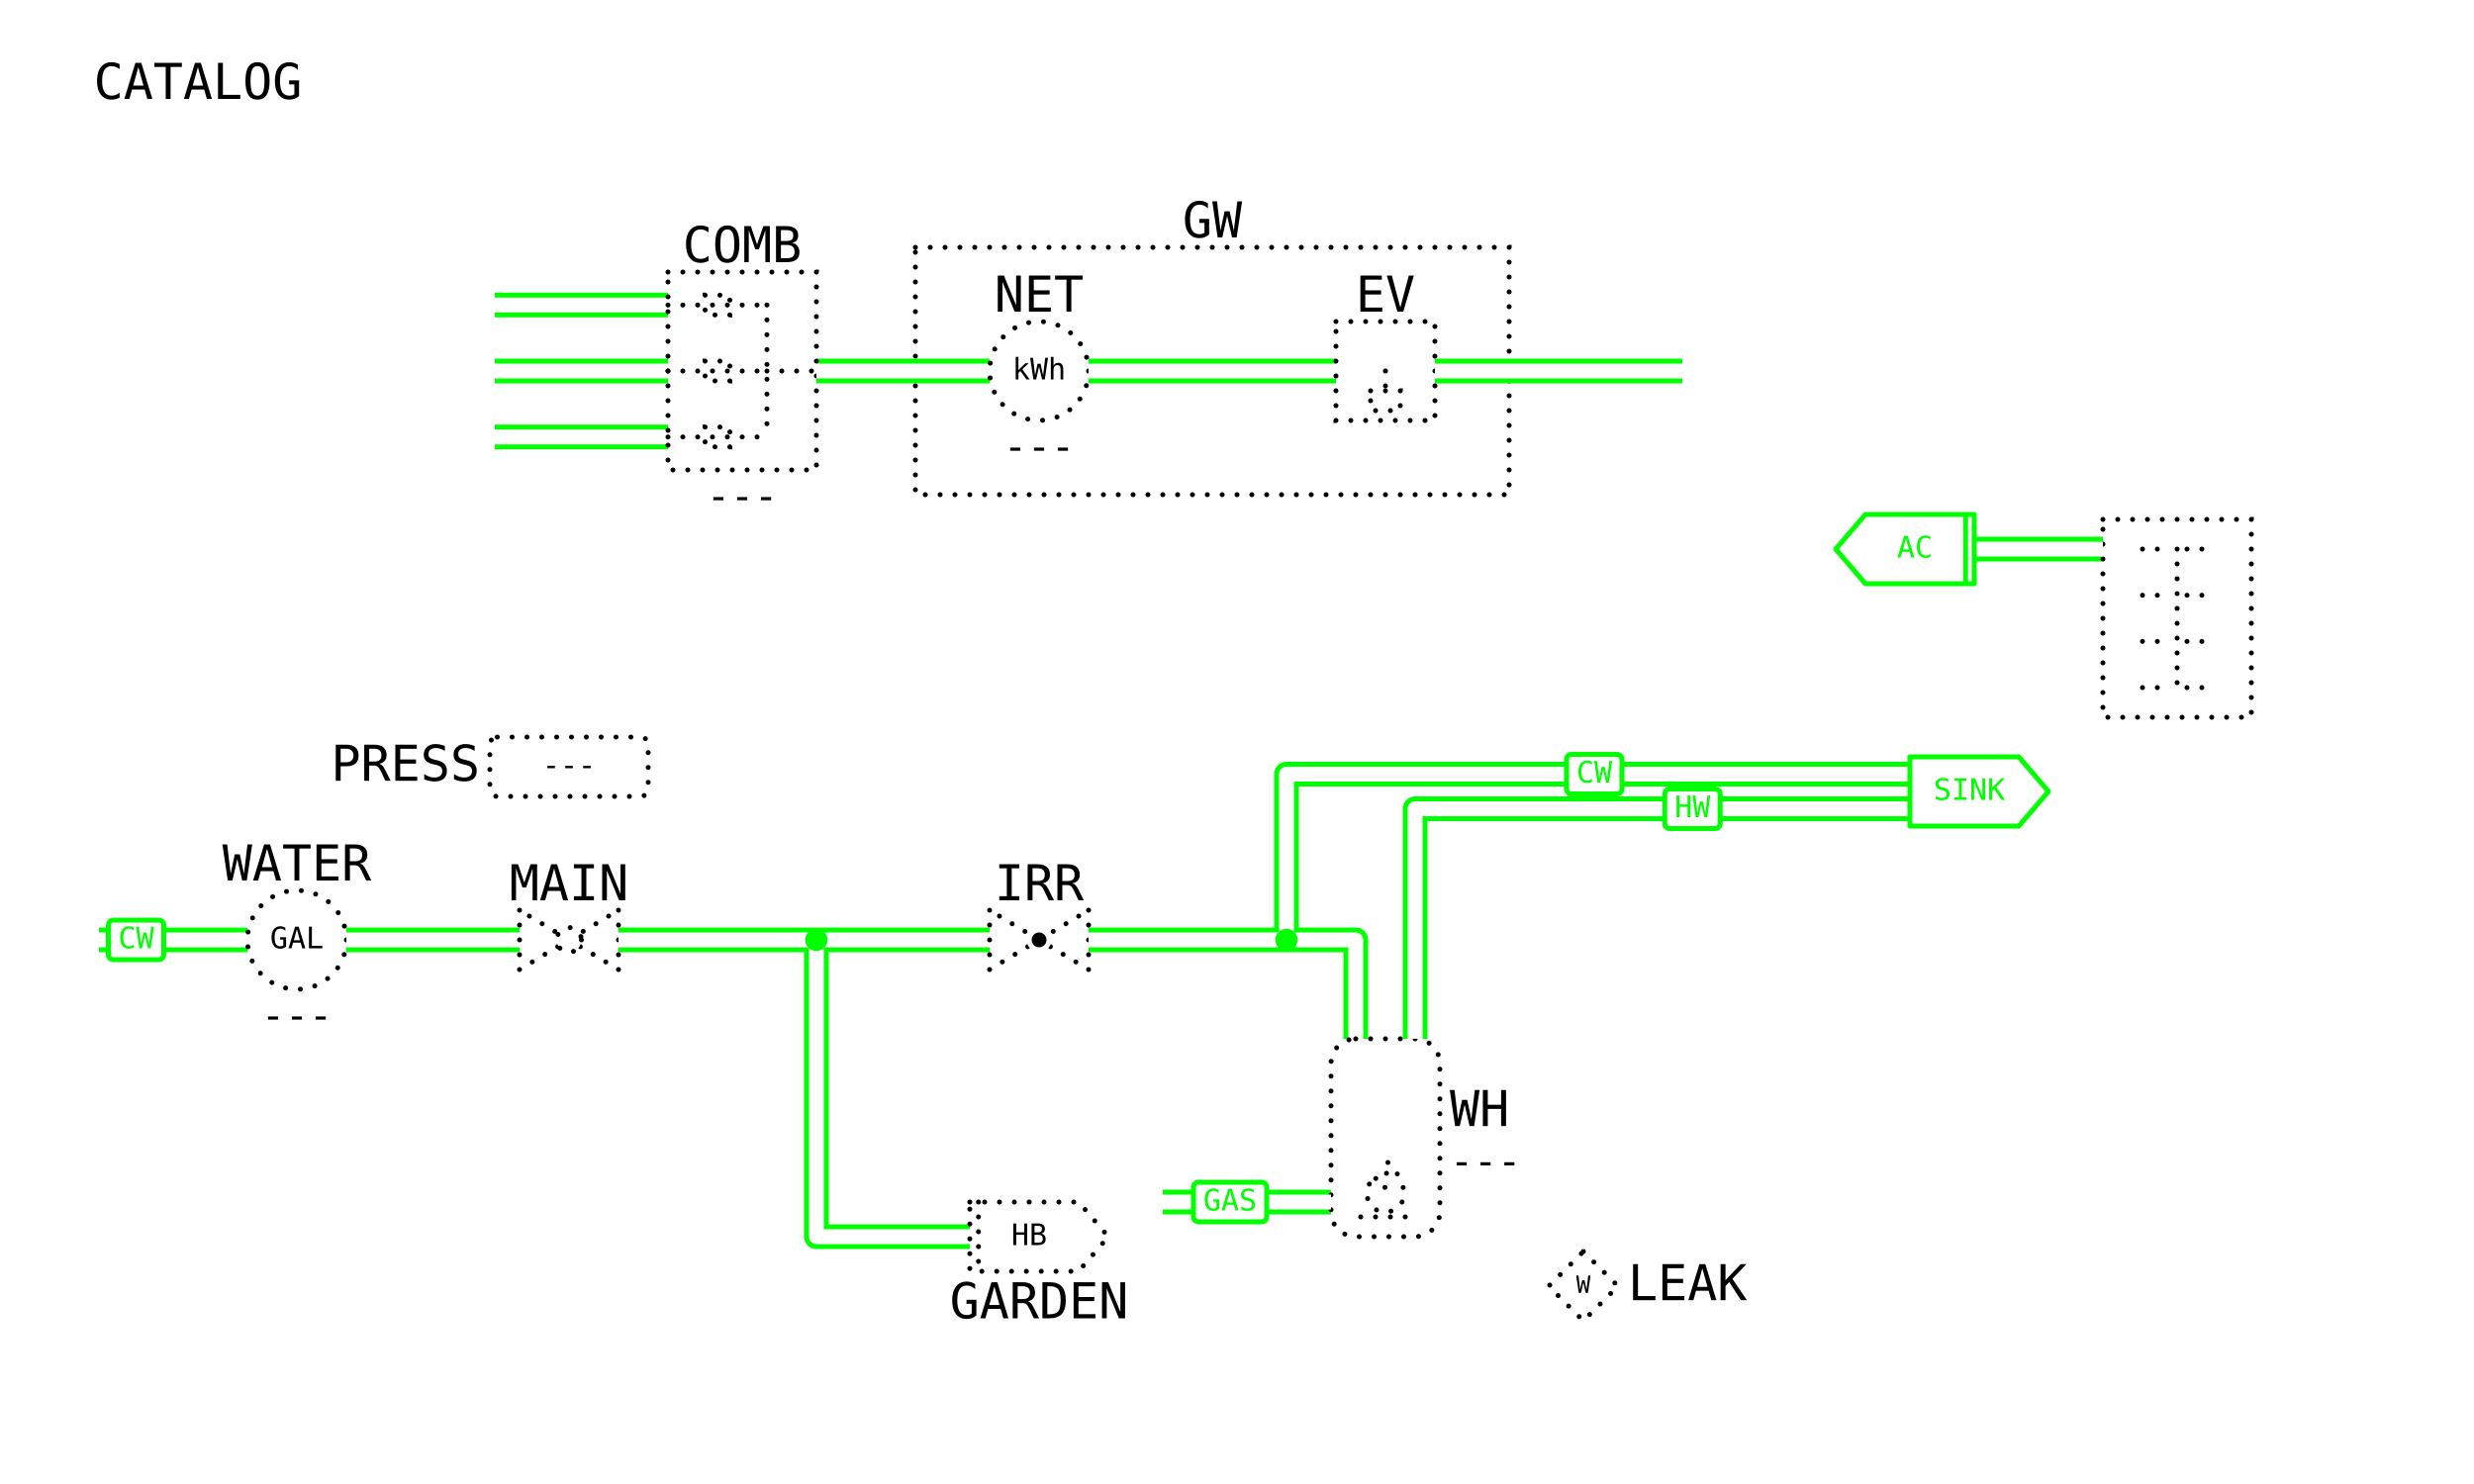
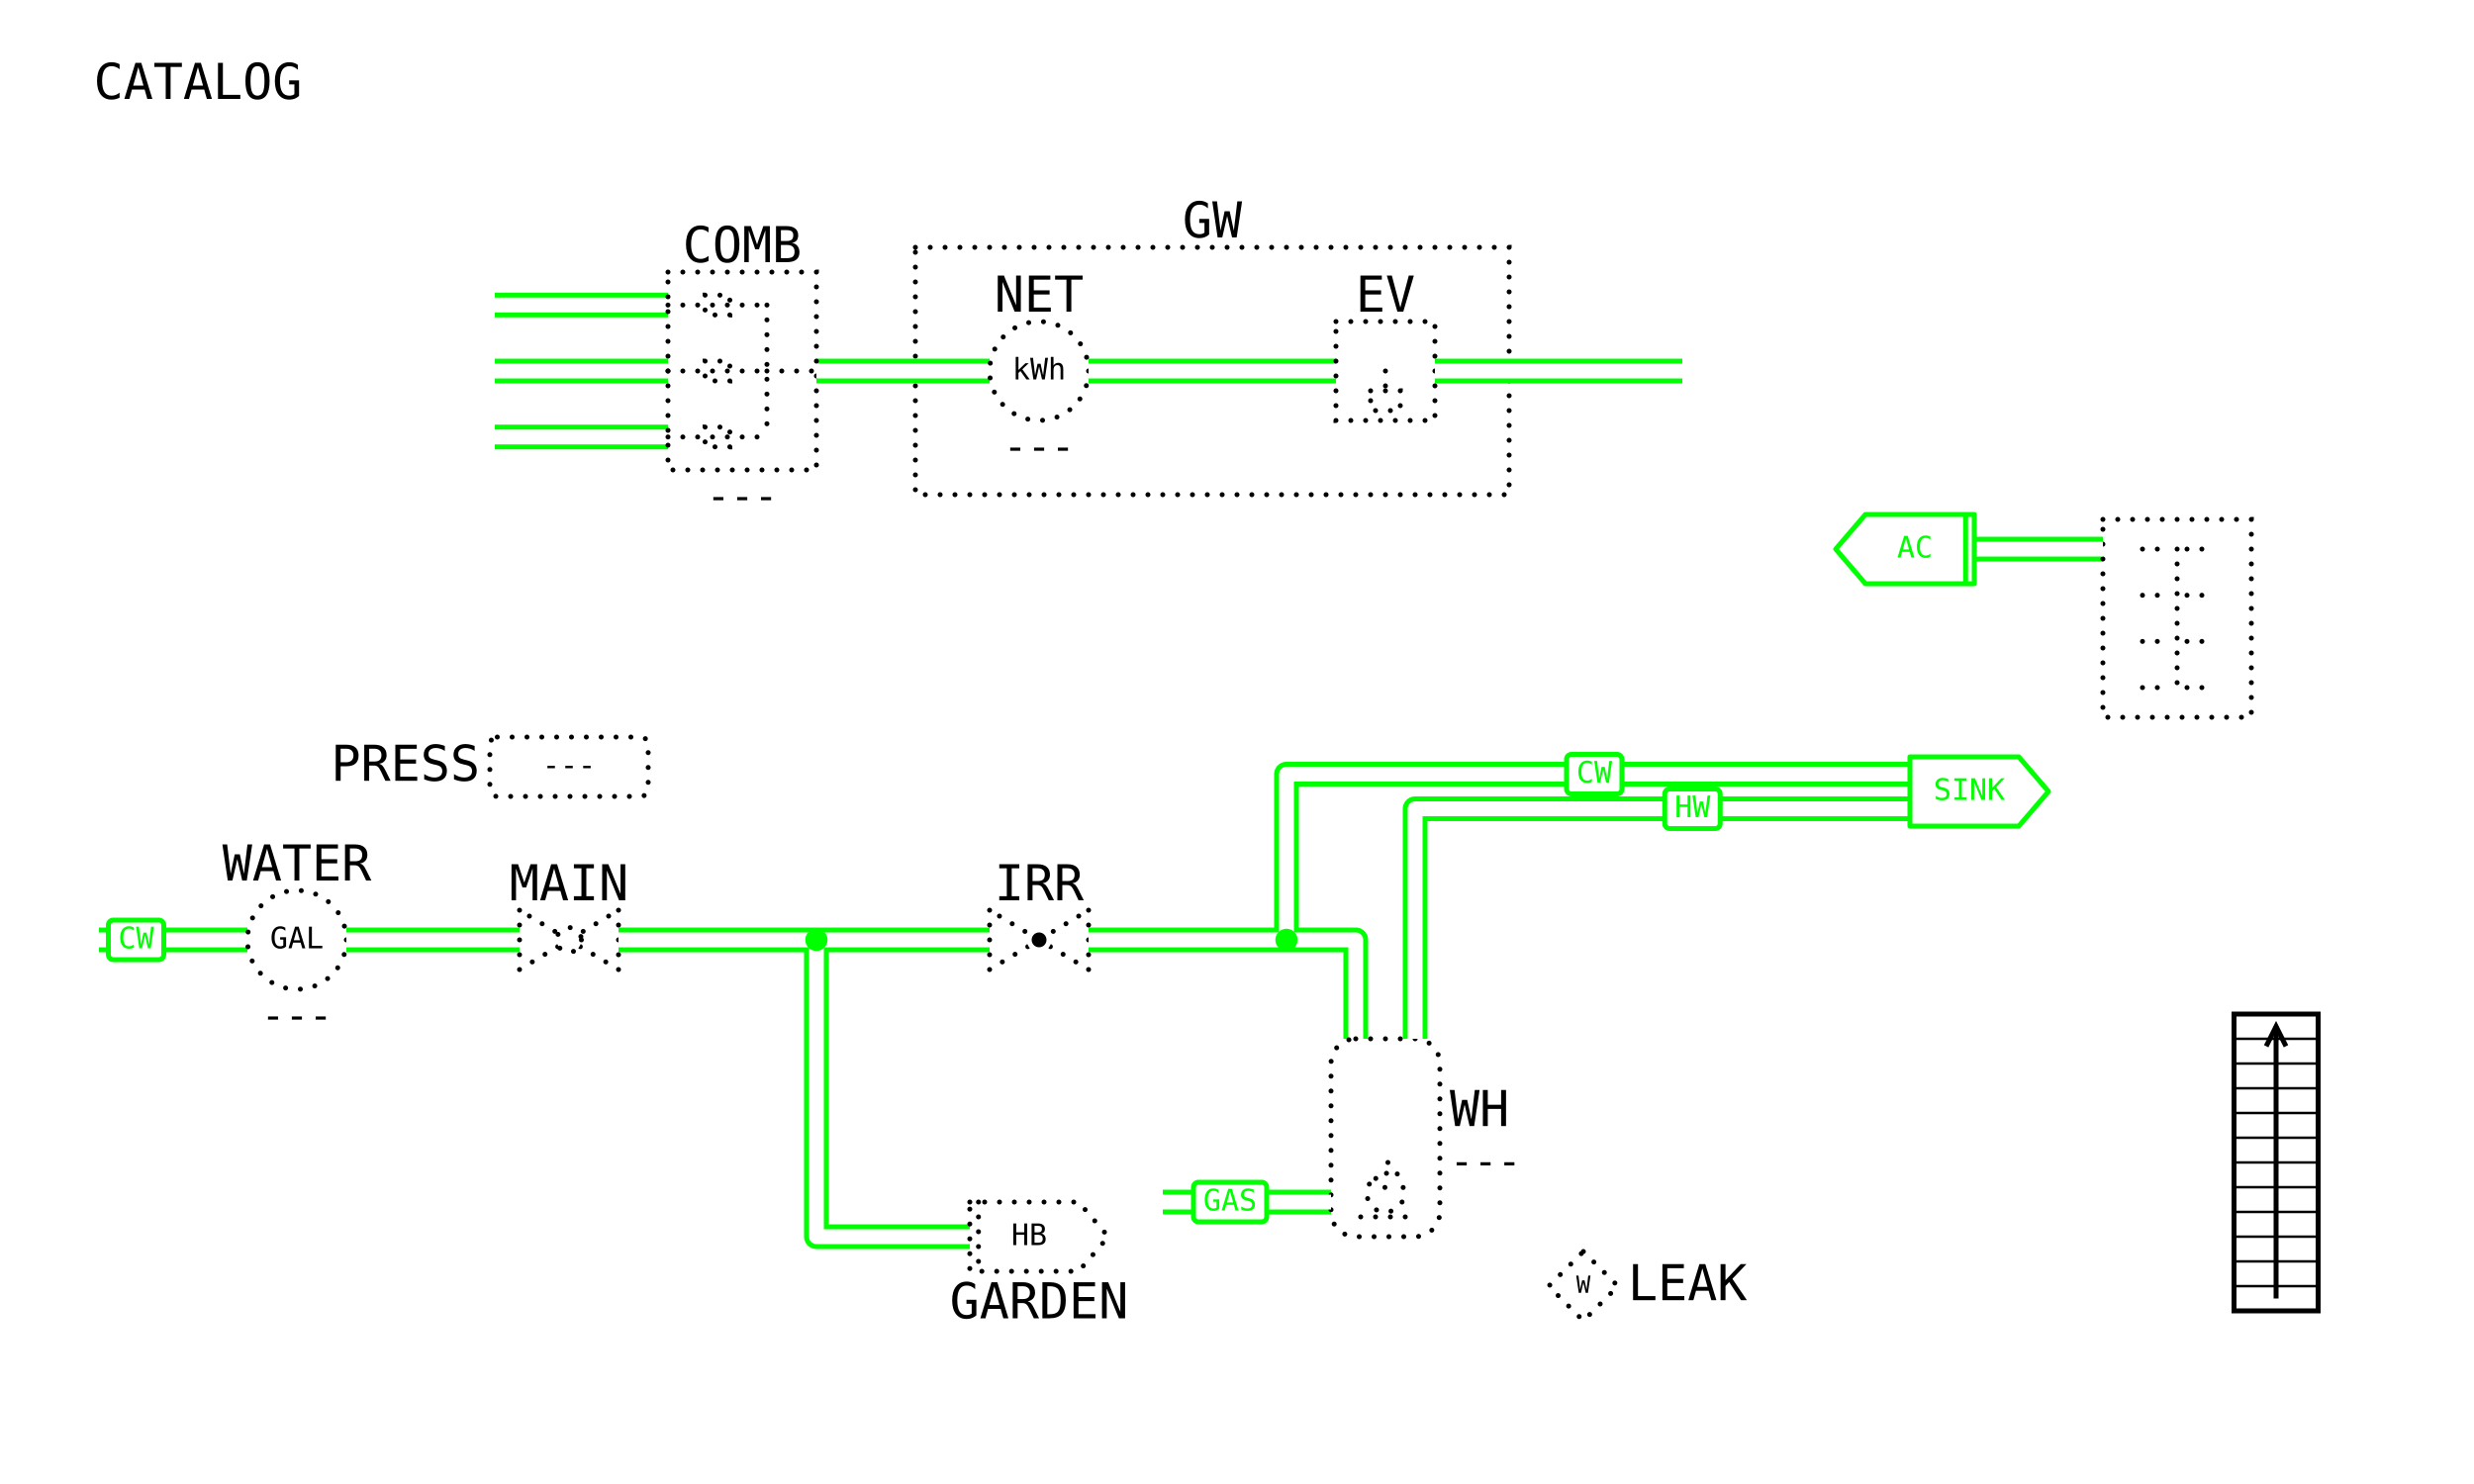
<svg xmlns="http://www.w3.org/2000/svg" viewBox="0 0 1000 600" width="1280" height="768" data-page="catalog" data-theme="eink_color">
  <rect x="0" y="0" width="1000" height="600" fill="#ffffff" />
  <g id="cabinet">
    <rect x="370" y="100" width="240" height="100" fill="none" stroke="#000000" stroke-width="2" stroke-dasharray="0 6" stroke-linecap="round" />
    <text x="490" y="96" text-anchor="middle" font-family="DejaVu Sans Mono, monospace" font-size="20" fill="#000000">GW</text>
  </g>
  <g id="casings">
    <g data-for="branch_a">
      <polyline points="200,123.33 200,123.33 270,123.33" fill="none" stroke="#00ff00" stroke-width="10" stroke-linejoin="round" />
    </g>
    <g data-for="branch_b">
      <polyline points="200,150 270,150" fill="none" stroke="#00ff00" stroke-width="10" stroke-linejoin="round" />
    </g>
    <g data-for="branch_c">
      <polyline points="200,176.67 200,176.67 270,176.67" fill="none" stroke="#00ff00" stroke-width="10" stroke-linejoin="round" />
    </g>
    <g data-for="to_meter">
      <polyline points="330,150 400,150" fill="none" stroke="#00ff00" stroke-width="10" stroke-linejoin="round" />
    </g>
    <g data-for="to_circuit">
      <polyline points="440,150 540,150" fill="none" stroke="#00ff00" stroke-width="10" stroke-linejoin="round" />
    </g>
    <g data-for="to_load">
      <polyline points="580,150 680,150" fill="none" stroke="#00ff00" stroke-width="10" stroke-linejoin="round" />
    </g>
    <g data-for="to_condenser">
      <polyline points="850,222 798,222" fill="none" stroke="#00ff00" stroke-width="10" stroke-linejoin="round" />
    </g>
    <g data-for="service">
      <polyline points="40,380 100,380" fill="none" stroke="#00ff00" stroke-width="10" stroke-linejoin="round" />
    </g>
    <g data-for="to_main">
      <polyline points="140,380 210,380" fill="none" stroke="#00ff00" stroke-width="10" stroke-linejoin="round" />
    </g>
    <g data-for="to_branch">
      <polyline points="250,380 330,380" fill="none" stroke="#00ff00" stroke-width="10" stroke-linejoin="round" />
    </g>
    <g data-for="to_irrigation">
      <polyline points="330,380 400,380" fill="none" stroke="#00ff00" stroke-width="10" stroke-linejoin="round" />
    </g>
    <g data-for="to_tee">
      <polyline points="440,380 520,380" fill="none" stroke="#00ff00" stroke-width="10" stroke-linejoin="round" />
    </g>
    <g data-for="to_heater">
      <polyline points="520,380 548,380 548,420" fill="none" stroke="#00ff00" stroke-width="10" stroke-linejoin="round" />
    </g>
    <g data-for="to_sink">
      <polyline points="520,380 520,313 772,313" fill="none" stroke="#00ff00" stroke-width="10" stroke-linejoin="round" />
    </g>
    <g data-for="gas">
      <polyline points="470,486 538,486" fill="none" stroke="#00ff00" stroke-width="10" stroke-linejoin="round" />
    </g>
    <g data-for="hot">
      <polyline points="572,420 572,327 772,327" fill="none" stroke="#00ff00" stroke-width="10" stroke-linejoin="round" />
    </g>
    <g data-for="to_garden">
      <polyline points="330,380 330,500 392,500" fill="none" stroke="#00ff00" stroke-width="10" stroke-linejoin="round" />
    </g>
  </g>
  <g id="title">
    <text x="80" y="40" text-anchor="middle" font-family="DejaVu Sans Mono, monospace" font-size="20" fill="#000000">CATALOG</text>
  </g>
  <g id="branch_a">
    <polyline points="200,123.33 200,123.33 270,123.33" fill="none" stroke="#ffffff" stroke-width="6" stroke-linejoin="round" />
  </g>
  <g id="branch_b">
    <polyline points="200,150 270,150" fill="none" stroke="#ffffff" stroke-width="6" stroke-linejoin="round" />
  </g>
  <g id="branch_c">
    <polyline points="200,176.67 200,176.67 270,176.67" fill="none" stroke="#ffffff" stroke-width="6" stroke-linejoin="round" />
  </g>
  <g id="combiner">
    <rect x="270" y="110" width="60" height="80" fill="none" stroke="#000000" stroke-width="2" stroke-dasharray="0 6" stroke-linecap="round" />
    <line x1="270" y1="123.33" x2="310" y2="123.33" stroke="#000000" stroke-width="2" stroke-dasharray="0 6" stroke-linecap="round" />
    <rect x="285" y="119.33" width="10" height="8" fill="none" stroke="#000000" stroke-width="2" stroke-dasharray="0 6" stroke-linecap="round" />
    <line x1="270" y1="150" x2="310" y2="150" stroke="#000000" stroke-width="2" stroke-dasharray="0 6" stroke-linecap="round" />
    <rect x="285" y="146" width="10" height="8" fill="none" stroke="#000000" stroke-width="2" stroke-dasharray="0 6" stroke-linecap="round" />
    <line x1="270" y1="176.67" x2="310" y2="176.67" stroke="#000000" stroke-width="2" stroke-dasharray="0 6" stroke-linecap="round" />
    <rect x="285" y="172.67" width="10" height="8" fill="none" stroke="#000000" stroke-width="2" stroke-dasharray="0 6" stroke-linecap="round" />
    <line x1="310" y1="123.33" x2="310" y2="176.67" stroke="#000000" stroke-width="2" stroke-dasharray="0 6" stroke-linecap="round" />
    <line x1="310" y1="150" x2="330" y2="150" stroke="#000000" stroke-width="2" stroke-dasharray="0 6" stroke-linecap="round" />
    <text x="300" y="106" text-anchor="middle" font-family="DejaVu Sans Mono, monospace" font-size="20" fill="#000000">COMB</text>
    <text x="300" y="206" text-anchor="middle" font-family="DejaVu Sans Mono, monospace" font-size="16" fill="#000000">---</text>
  </g>
  <g id="to_meter">
    <polyline points="330,150 400,150" fill="none" stroke="#ffffff" stroke-width="6" stroke-linejoin="round" />
  </g>
  <g id="net_meter">
    <circle cx="420" cy="150" r="20" fill="none" stroke="#000000" stroke-width="2" stroke-dasharray="0 6" stroke-linecap="round" />
    <text x="420" y="150" text-anchor="middle" dominant-baseline="middle" font-family="DejaVu Sans Mono, monospace" font-size="12" fill="#000000">kWh</text>
    <text x="420" y="126" text-anchor="middle" font-family="DejaVu Sans Mono, monospace" font-size="20" fill="#000000">NET</text>
    <text x="420" y="186" text-anchor="middle" font-family="DejaVu Sans Mono, monospace" font-size="16" fill="#000000">---</text>
  </g>
  <g id="to_circuit">
    <polyline points="440,150 540,150" fill="none" stroke="#ffffff" stroke-width="6" stroke-linejoin="round" />
  </g>
  <g id="ev_circuit">
    <g>
      <rect x="540" y="130" width="40" height="40" fill="none" stroke="#000000" stroke-width="2" stroke-dasharray="0 6" stroke-linecap="round" />
      <line x1="560" y1="150" x2="560" y2="158" stroke="#000000" stroke-width="2" stroke-dasharray="0 6" stroke-linecap="round" />
      <rect x="554" y="158" width="12" height="8" fill="none" stroke="#000000" stroke-width="2" stroke-dasharray="0 6" stroke-linecap="round" />
    </g>
    <text x="560" y="126" text-anchor="middle" font-family="DejaVu Sans Mono, monospace" font-size="20" fill="#000000">EV</text>
  </g>
  <g id="to_load">
    <polyline points="580,150 680,150" fill="none" stroke="#ffffff" stroke-width="6" stroke-linejoin="round" />
  </g>
  <g id="panel">
    <rect x="850" y="210" width="60" height="80" fill="none" stroke="#000000" stroke-width="2" stroke-dasharray="0 6" stroke-linecap="round" />
    <line x1="880" y1="222" x2="880" y2="278" stroke="#000000" stroke-width="2" stroke-dasharray="0 6" stroke-linecap="round" />
    <line x1="866" y1="222" x2="876" y2="222" stroke="#000000" stroke-width="2" stroke-dasharray="0 6" stroke-linecap="round" />
    <line x1="884" y1="222" x2="894" y2="222" stroke="#000000" stroke-width="2" stroke-dasharray="0 6" stroke-linecap="round" />
    <line x1="866" y1="240.67" x2="876" y2="240.67" stroke="#000000" stroke-width="2" stroke-dasharray="0 6" stroke-linecap="round" />
    <line x1="884" y1="240.67" x2="894" y2="240.67" stroke="#000000" stroke-width="2" stroke-dasharray="0 6" stroke-linecap="round" />
    <line x1="866" y1="259.33" x2="876" y2="259.33" stroke="#000000" stroke-width="2" stroke-dasharray="0 6" stroke-linecap="round" />
    <line x1="884" y1="259.33" x2="894" y2="259.33" stroke="#000000" stroke-width="2" stroke-dasharray="0 6" stroke-linecap="round" />
    <line x1="866" y1="278" x2="876" y2="278" stroke="#000000" stroke-width="2" stroke-dasharray="0 6" stroke-linecap="round" />
    <line x1="884" y1="278" x2="894" y2="278" stroke="#000000" stroke-width="2" stroke-dasharray="0 6" stroke-linecap="round" />
  </g>
  <g id="to_condenser">
    <polyline points="850,222 798,222" fill="none" stroke="#ffffff" stroke-width="6" stroke-linejoin="round" />
  </g>
  <g id="condenser">
    <polygon points="798,208 754,208 742,222 754,236 798,236" fill="none" stroke-linejoin="round" stroke="#00ff00" stroke-width="2" />
    <line x1="794.5" y1="208" x2="794.5" y2="236" stroke="#00ff00" stroke-width="2" />
    <text x="774" y="222" text-anchor="middle" dominant-baseline="middle" font-family="DejaVu Sans Mono, monospace" font-size="12" fill="#00ff00">AC</text>
  </g>
  <g id="service">
    <polyline points="40,380 100,380" fill="none" stroke="#ffffff" stroke-width="6" stroke-linejoin="round" />
    <rect x="43.8" y="372" width="22.4" height="16" rx="2" fill="#ffffff" stroke="#00ff00" stroke-width="2" />
    <text x="55" y="380" text-anchor="middle" dominant-baseline="middle" font-family="DejaVu Sans Mono, monospace" font-size="12" fill="#00ff00">CW</text>
  </g>
  <g id="water_meter">
    <circle cx="120" cy="380" r="20" fill="none" stroke="#000000" stroke-width="2" stroke-dasharray="0 6" stroke-linecap="round" />
    <text x="120" y="380" text-anchor="middle" dominant-baseline="middle" font-family="DejaVu Sans Mono, monospace" font-size="12" fill="#000000">GAL</text>
    <text x="120" y="356" text-anchor="middle" font-family="DejaVu Sans Mono, monospace" font-size="20" fill="#000000">WATER</text>
    <text x="120" y="416" text-anchor="middle" font-family="DejaVu Sans Mono, monospace" font-size="16" fill="#000000">---</text>
  </g>
  <g id="to_main">
    <polyline points="140,380 210,380" fill="none" stroke="#ffffff" stroke-width="6" stroke-linejoin="round" />
  </g>
  <g id="main_valve">
    <g>
      <polygon points="210,368 210,392 230,380" fill="none" stroke-linejoin="round" stroke="#000000" stroke-width="2" stroke-dasharray="0 6" stroke-linecap="round" />
      <polygon points="250,368 250,392 230,380" fill="none" stroke-linejoin="round" stroke="#000000" stroke-width="2" stroke-dasharray="0 6" stroke-linecap="round" />
      <circle cx="230" cy="380" r="5" fill="#ffffff" stroke="#000000" stroke-width="2" stroke-dasharray="0 6" stroke-linecap="round" />
    </g>
    <text x="230" y="364" text-anchor="middle" font-family="DejaVu Sans Mono, monospace" font-size="20" fill="#000000">MAIN</text>
  </g>
  <g id="to_branch">
    <polyline points="250,380 330,380" fill="none" stroke="#ffffff" stroke-width="6" stroke-linejoin="round" />
  </g>
  <g id="to_irrigation">
    <polyline points="330,380 400,380" fill="none" stroke="#ffffff" stroke-width="6" stroke-linejoin="round" />
  </g>
  <g id="irrigation">
    <g>
      <polygon points="400,368 400,392 420,380" fill="none" stroke-linejoin="round" stroke="#000000" stroke-width="2" stroke-dasharray="0 6" stroke-linecap="round" />
      <polygon points="440,368 440,392 420,380" fill="none" stroke-linejoin="round" stroke="#000000" stroke-width="2" stroke-dasharray="0 6" stroke-linecap="round" />
      <circle cx="420" cy="380" r="4" fill="#000000" stroke="#ffffff" stroke-width="2" />
    </g>
    <text x="420" y="364" text-anchor="middle" font-family="DejaVu Sans Mono, monospace" font-size="20" fill="#000000">IRR</text>
  </g>
  <g id="to_tee">
    <polyline points="440,380 520,380" fill="none" stroke="#ffffff" stroke-width="6" stroke-linejoin="round" />
  </g>
  <g id="to_heater">
    <polyline points="520,380 548,380 548,420" fill="none" stroke="#ffffff" stroke-width="6" stroke-linejoin="round" />
  </g>
  <g id="to_sink">
    <polyline points="520,380 520,313 772,313" fill="none" stroke="#ffffff" stroke-width="6" stroke-linejoin="round" />
    <rect x="633.2" y="305" width="22.4" height="16" rx="2" fill="#ffffff" stroke="#00ff00" stroke-width="2" />
    <text x="644.4" y="313" text-anchor="middle" dominant-baseline="middle" font-family="DejaVu Sans Mono, monospace" font-size="12" fill="#00ff00">CW</text>
  </g>
  <g id="heater">
    <rect x="538" y="420" width="44" height="80" rx="10" fill="none" stroke="#000000" stroke-width="2" stroke-dasharray="0 6" stroke-linecap="round" />
    <path d="M561 470 C569 478 569 486 564 489 Q560 491 556 489 C551 486 552 479 556 475 C556 479 558 481 560 480 C562 477 559 473 561 470 Z" fill="none" stroke-linejoin="round" stroke="#000000" stroke-width="2" stroke-dasharray="0 6" stroke-linecap="round" />
    <line x1="550" y1="492" x2="570" y2="492" stroke="#000000" stroke-width="2" stroke-dasharray="0 6" stroke-linecap="round" />
    <text x="586" y="449.6" text-anchor="start" dominant-baseline="middle" font-family="DejaVu Sans Mono, monospace" font-size="20" fill="#000000">WH</text>
    <text x="586" y="470.4" text-anchor="start" dominant-baseline="middle" font-family="DejaVu Sans Mono, monospace" font-size="16" fill="#000000">---</text>
  </g>
  <g id="gas">
    <polyline points="470,486 538,486" fill="none" stroke="#ffffff" stroke-width="6" stroke-linejoin="round" />
    <rect x="482.4" y="478" width="29.6" height="16" rx="2" fill="#ffffff" stroke="#00ff00" stroke-width="2" />
    <text x="497.2" y="486" text-anchor="middle" dominant-baseline="middle" font-family="DejaVu Sans Mono, monospace" font-size="12" fill="#00ff00">GAS</text>
  </g>
  <g id="hot">
    <polyline points="572,420 572,327 772,327" fill="none" stroke="#ffffff" stroke-width="6" stroke-linejoin="round" />
    <rect x="672.9" y="319" width="22.4" height="16" rx="2" fill="#ffffff" stroke="#00ff00" stroke-width="2" />
    <text x="684.1" y="327" text-anchor="middle" dominant-baseline="middle" font-family="DejaVu Sans Mono, monospace" font-size="12" fill="#00ff00">HW</text>
  </g>
  <g id="to_garden">
    <polyline points="330,380 330,500 392,500" fill="none" stroke="#ffffff" stroke-width="6" stroke-linejoin="round" />
  </g>
  <g id="garden">
    <polygon points="392,486 436,486 448,500 436,514 392,514" fill="none" stroke-linejoin="round" stroke="#000000" stroke-width="2" stroke-dasharray="0 6" stroke-linecap="round" />
    <line x1="395.5" y1="486" x2="395.5" y2="514" stroke="#000000" stroke-width="2" stroke-dasharray="0 6" stroke-linecap="round" />
    <text x="416" y="500" text-anchor="middle" dominant-baseline="middle" font-family="DejaVu Sans Mono, monospace" font-size="12" fill="#000000">HB</text>
    <text x="420" y="533" text-anchor="middle" font-family="DejaVu Sans Mono, monospace" font-size="20" fill="#000000">GARDEN</text>
  </g>
  <g id="sink">
    <polygon points="772,306 816,306 828,320 816,334 772,334" fill="none" stroke-linejoin="round" stroke="#00ff00" stroke-width="2" />
    <text x="796" y="320" text-anchor="middle" dominant-baseline="middle" font-family="DejaVu Sans Mono, monospace" font-size="12" fill="#00ff00">SINK</text>
  </g>
  <g id="pressure">
    <rect x="198" y="298" width="64" height="24" rx="3" fill="none" stroke="#000000" stroke-width="2" stroke-dasharray="0 6" stroke-linecap="round" />
    <text x="230" y="310" text-anchor="middle" dominant-baseline="middle" font-family="DejaVu Sans Mono, monospace" font-size="12" fill="#000000">---</text>
    <text x="194" y="310" text-anchor="end" dominant-baseline="middle" font-family="DejaVu Sans Mono, monospace" font-size="20" fill="#000000">PRESS</text>
  </g>
  <g id="leak_basement">
    <polygon points="640,506 654,520 640,534 626,520" fill="none" stroke-linejoin="round" stroke="#000000" stroke-width="2" stroke-dasharray="0 6" stroke-linecap="round" />
    <text x="640" y="520" text-anchor="middle" dominant-baseline="middle" font-family="DejaVu Sans Mono, monospace" font-size="9.6" fill="#000000">W</text>
    <text x="658" y="520" text-anchor="start" dominant-baseline="middle" font-family="DejaVu Sans Mono, monospace" font-size="20" fill="#000000">LEAK</text>
  </g>
+   <g id="stairs">
+     <rect x="903" y="410" width="34" height="120" fill="none" stroke="#000000" stroke-width="2" />
+     <line x1="903" y1="420" x2="937" y2="420" stroke="#000000" stroke-width="1" />
+     <line x1="903" y1="430" x2="937" y2="430" stroke="#000000" stroke-width="1" />
+     <line x1="903" y1="440" x2="937" y2="440" stroke="#000000" stroke-width="1" />
+     <line x1="903" y1="450" x2="937" y2="450" stroke="#000000" stroke-width="1" />
+     <line x1="903" y1="460" x2="937" y2="460" stroke="#000000" stroke-width="1" />
+     <line x1="903" y1="470" x2="937" y2="470" stroke="#000000" stroke-width="1" />
+     <line x1="903" y1="480" x2="937" y2="480" stroke="#000000" stroke-width="1" />
+     <line x1="903" y1="490" x2="937" y2="490" stroke="#000000" stroke-width="1" />
+     <line x1="903" y1="500" x2="937" y2="500" stroke="#000000" stroke-width="1" />
+     <line x1="903" y1="510" x2="937" y2="510" stroke="#000000" stroke-width="1" />
+     <line x1="903" y1="520" x2="937" y2="520" stroke="#000000" stroke-width="1" />
+     <line x1="920" y1="525" x2="920" y2="415" stroke="#000000" stroke-width="2" />
+     <polyline points="916,423 920,415 924,423" fill="none" stroke-linejoin="miter" stroke="#000000" stroke-width="2" />
+   </g>
  <g id="branch">
    <circle cx="330" cy="380" r="4.5" fill="#00ff00" />
  </g>
  <g id="tee">
    <circle cx="520" cy="380" r="4.5" fill="#00ff00" />
  </g>
</svg>
